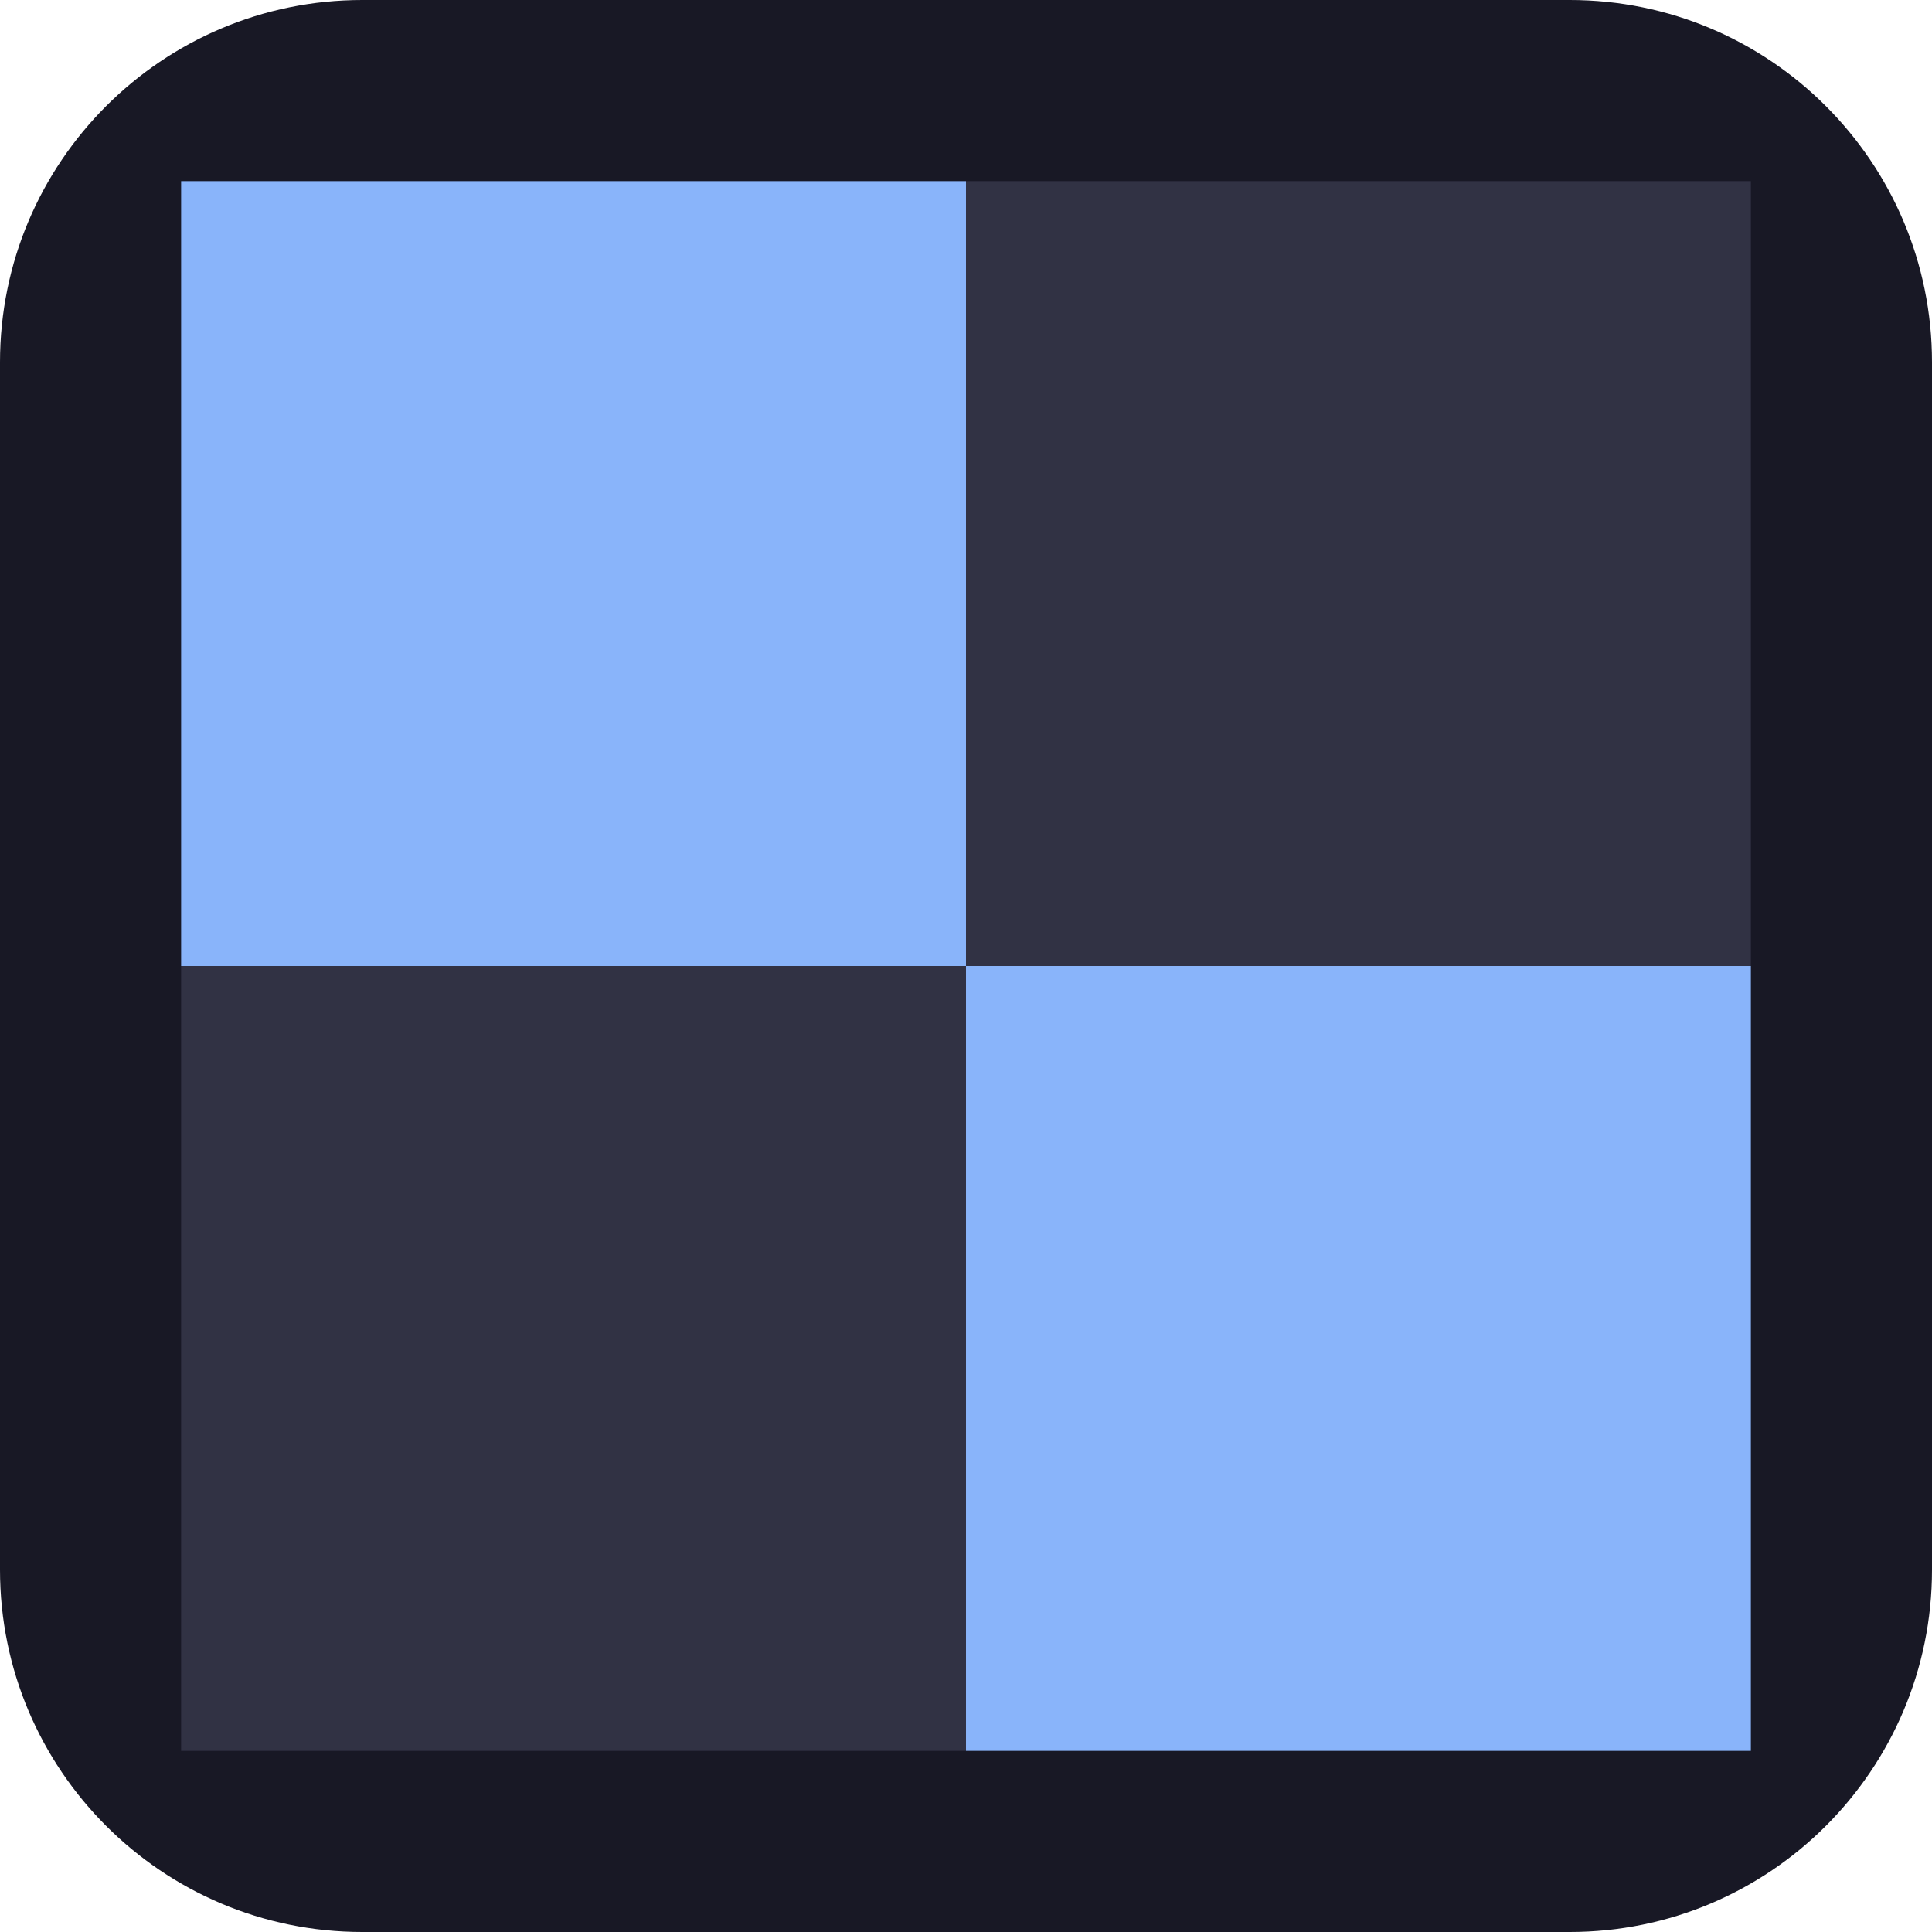
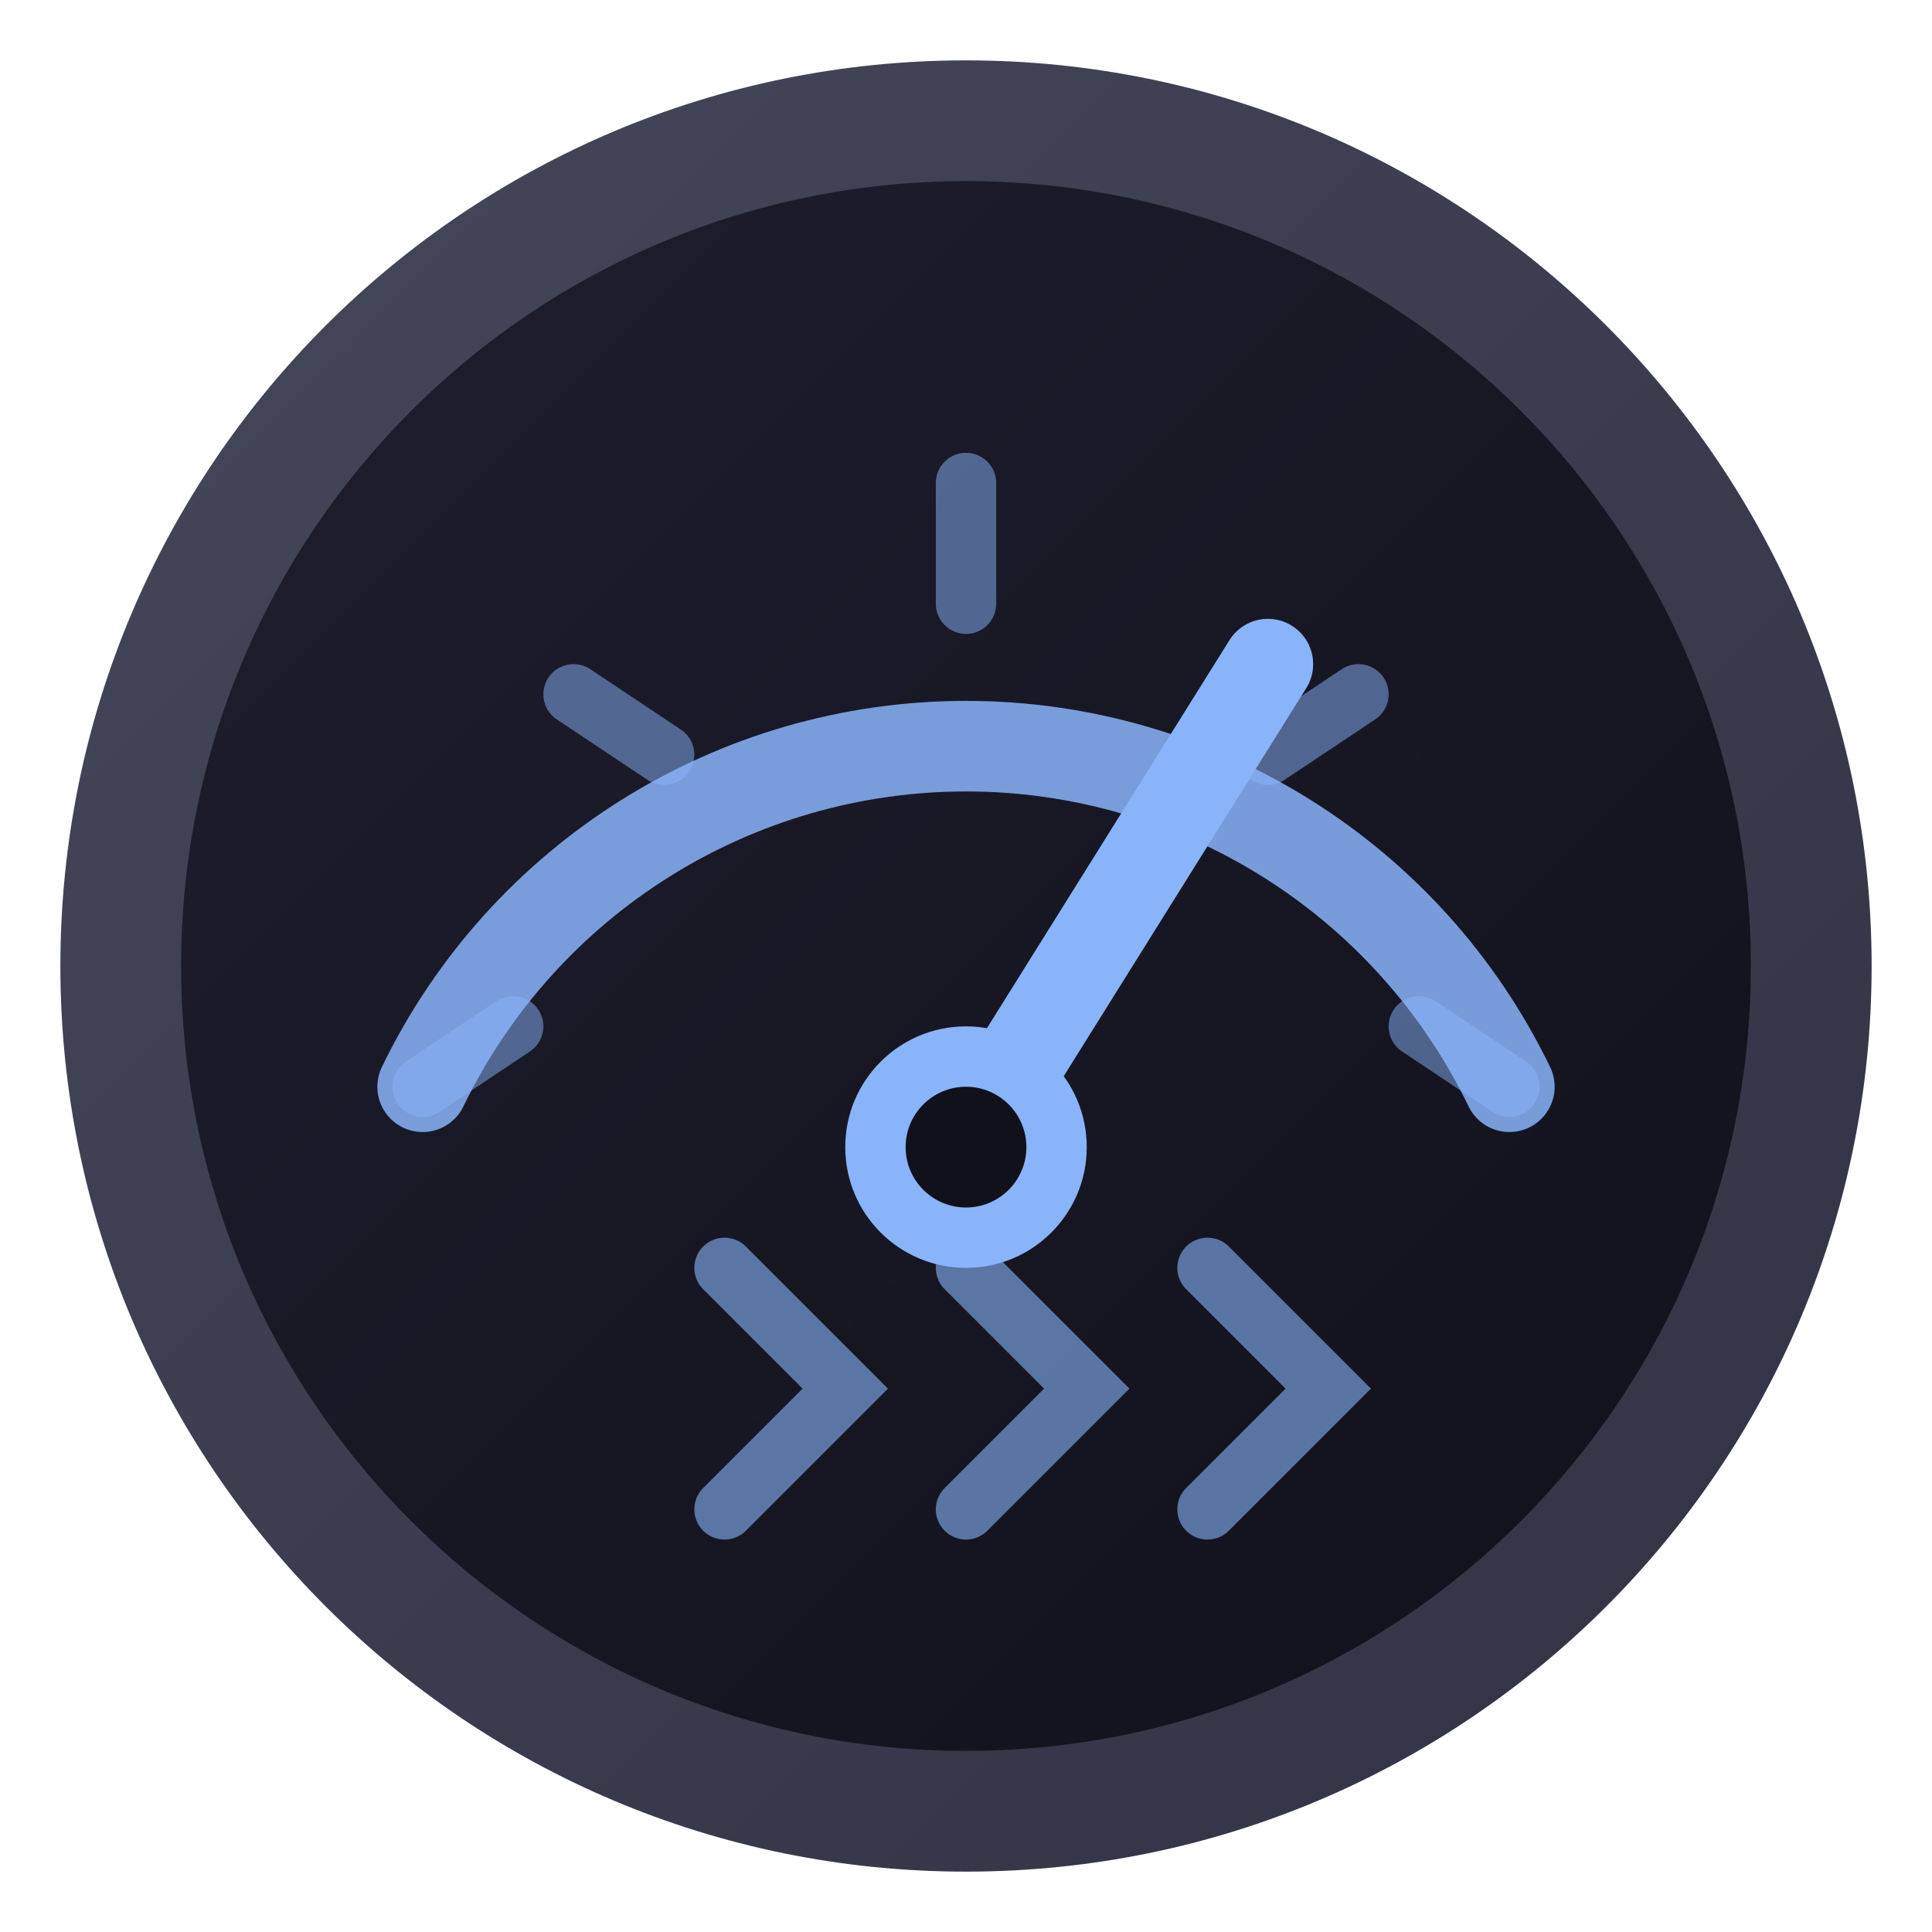
- <svg xmlns="http://www.w3.org/2000/svg" viewBox="0 0 32 32" width="32" height="32">
-   <rect width="32" height="32" rx="6" ry="6" fill="#181825" />
-   <rect x="3" y="3" width="13" height="13" fill="#89B4FA" />
-   <rect x="16" y="16" width="13" height="13" fill="#89B4FA" />
-   <rect x="16" y="3" width="13" height="13" fill="#313244" />
-   <rect x="3" y="16" width="13" height="13" fill="#313244" />
+ <svg xmlns="http://www.w3.org/2000/svg" viewBox="0 0 64 64" width="64" height="64">
+   <defs>
+     <linearGradient id="bgGrad" x1="0%" y1="0%" x2="100%" y2="100%">
+       <stop offset="0%" stop-color="#1e1e2e" />
+       <stop offset="100%" stop-color="#11111b" />
+     </linearGradient>
+     <linearGradient id="ringGrad" x1="0%" y1="0%" x2="100%" y2="100%">
+       <stop offset="0%" stop-color="#45475a" />
+       <stop offset="100%" stop-color="#313244" />
+     </linearGradient>
+   </defs>
+   <circle cx="32" cy="32" r="30" fill="url(#ringGrad)" />
+   <circle cx="32" cy="32" r="26" fill="url(#bgGrad)" />
+   <path d="M14 36 A20 20 0 0 1 50 36" fill="none" stroke="#89B4FA" stroke-width="3" stroke-linecap="round" opacity="0.85" />
+   <g stroke="#89B4FA" stroke-width="2" stroke-linecap="round" opacity="0.5">
+     <line x1="14" y1="36" x2="17" y2="34" />
+     <line x1="19" y1="23" x2="22" y2="25" />
+     <line x1="32" y1="16" x2="32" y2="20" />
+     <line x1="45" y1="23" x2="42" y2="25" />
+     <line x1="50" y1="36" x2="47" y2="34" />
+   </g>
+   <line x1="32" y1="38" x2="42" y2="22" stroke="#89B4FA" stroke-width="3" stroke-linecap="round" />
+   <circle cx="32" cy="38" r="4" fill="#89B4FA" />
+   <circle cx="32" cy="38" r="2" fill="#11111b" />
+   <g fill="none" stroke="#89B4FA" stroke-width="2" stroke-linecap="round" opacity="0.6">
+     <path d="M24 50 L28 46 L24 42" />
+     <path d="M32 50 L36 46 L32 42" />
+     <path d="M40 50 L44 46 L40 42" />
+   </g>
</svg>
